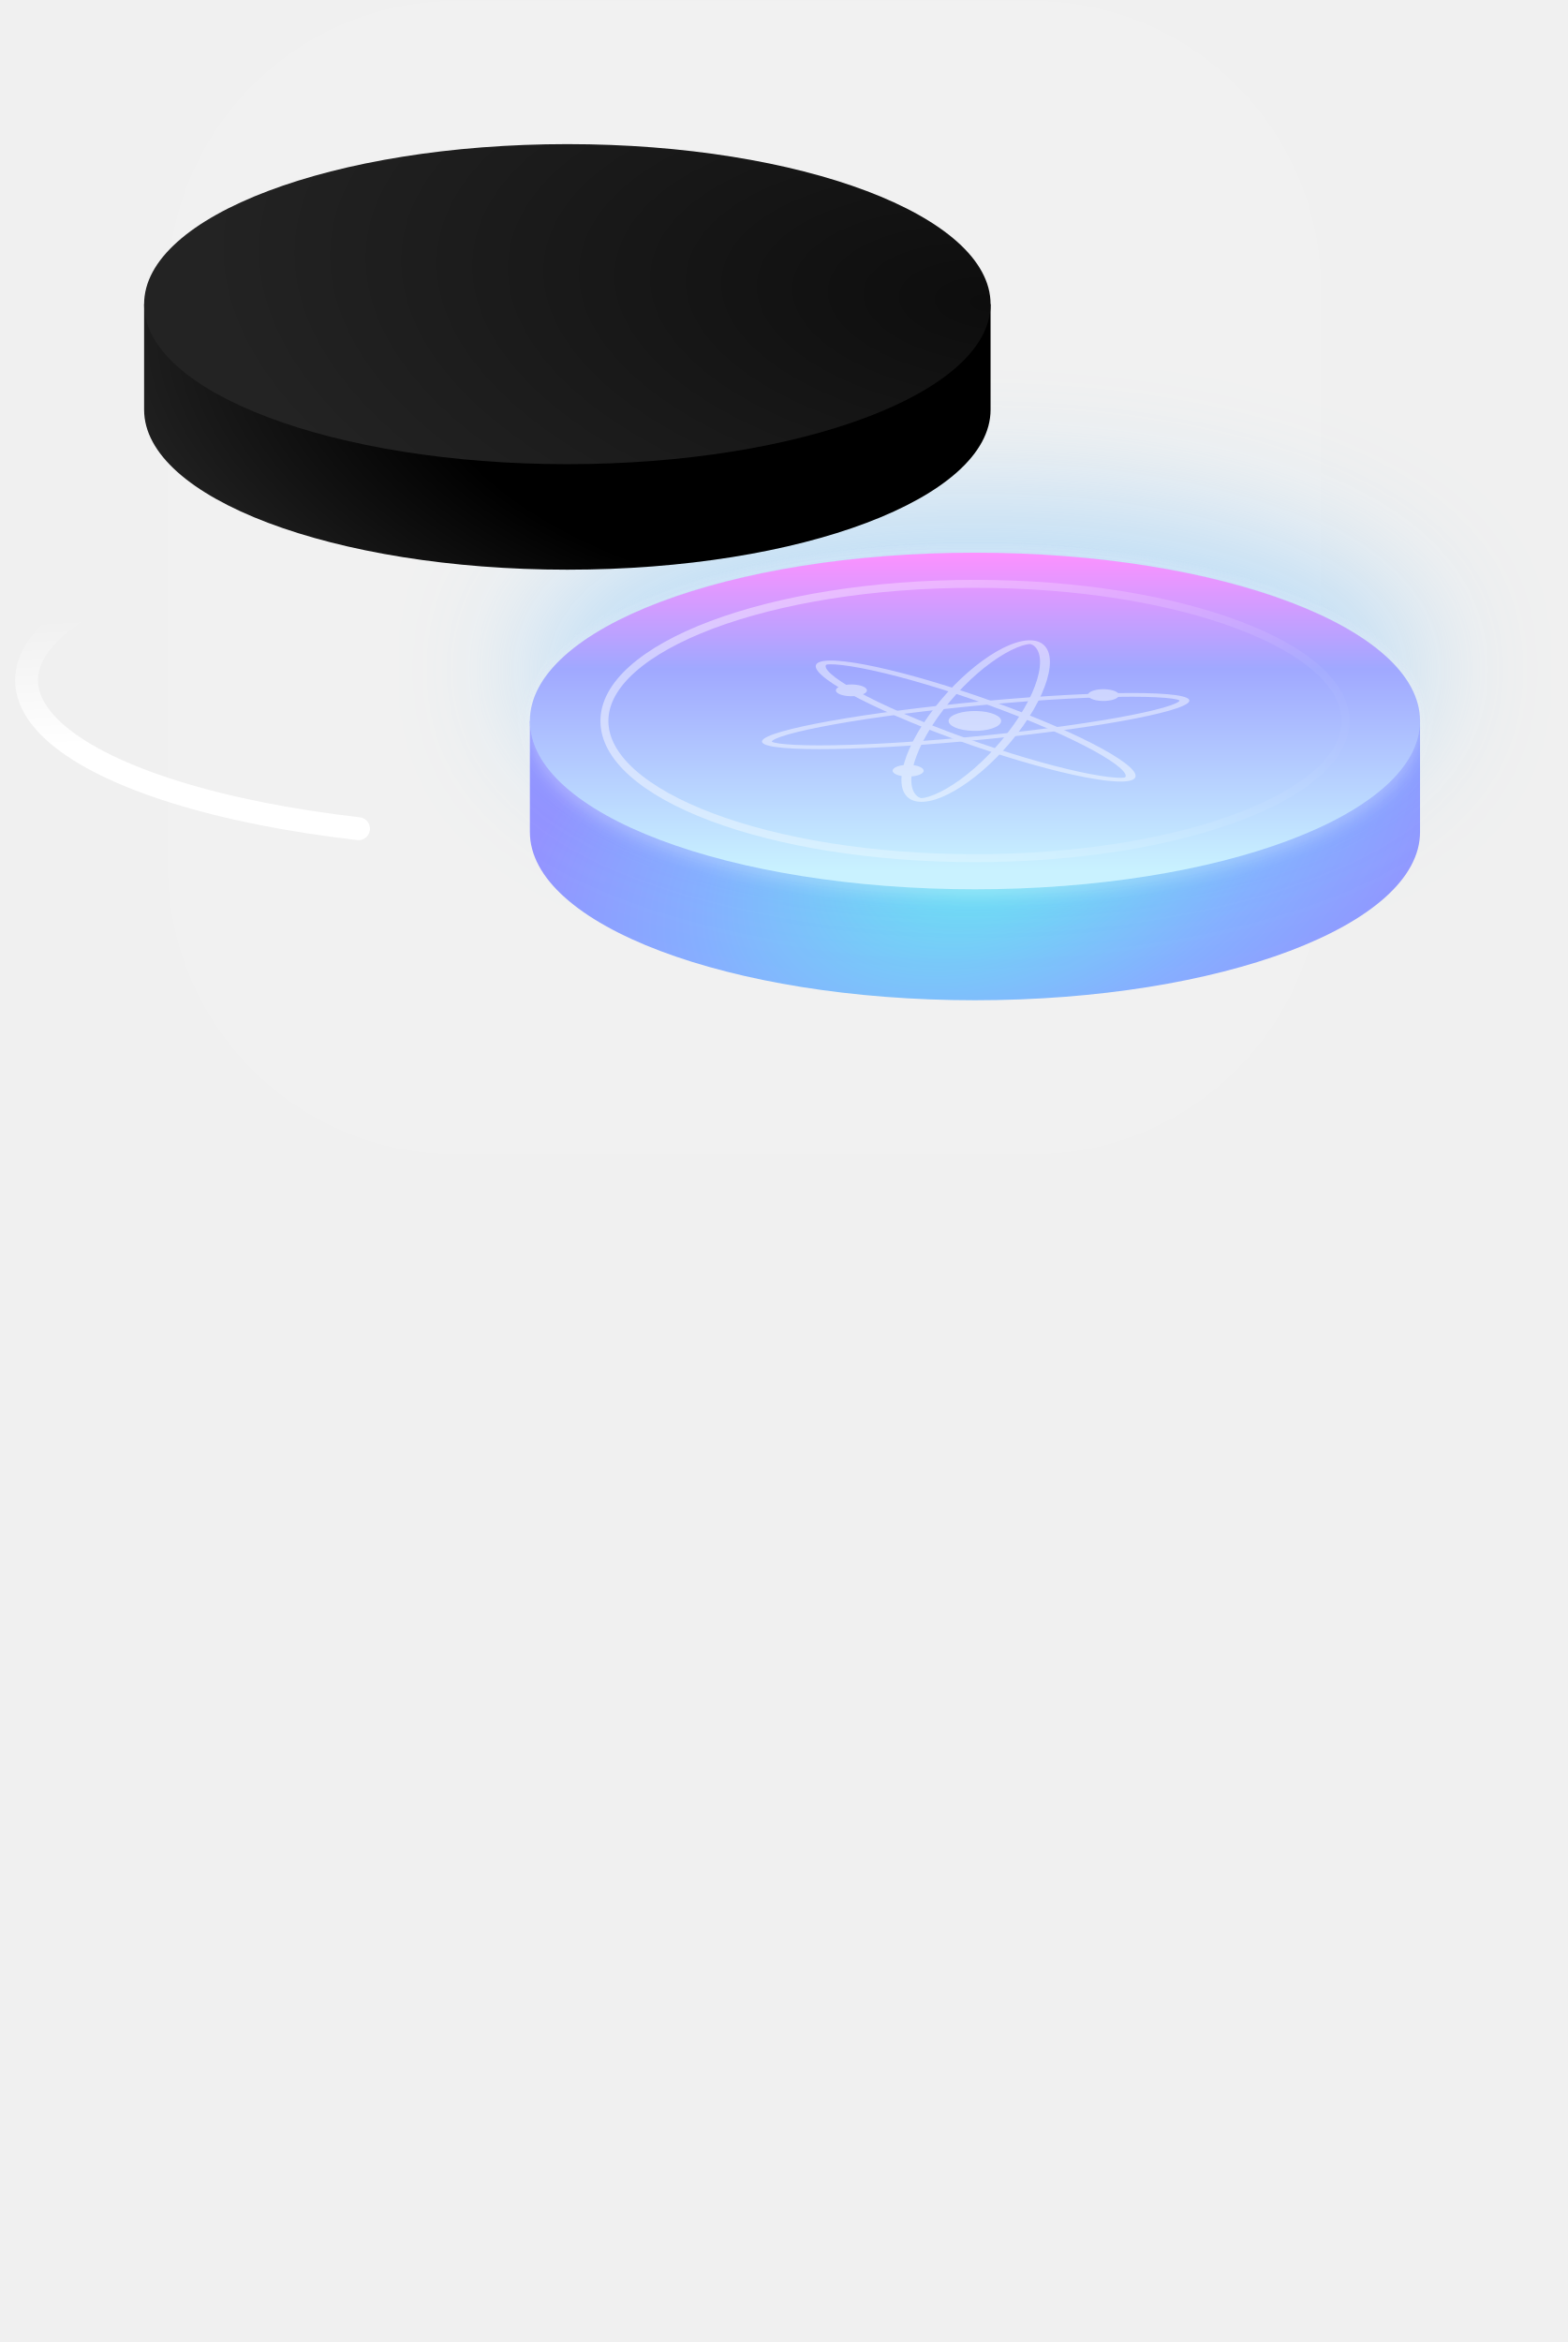
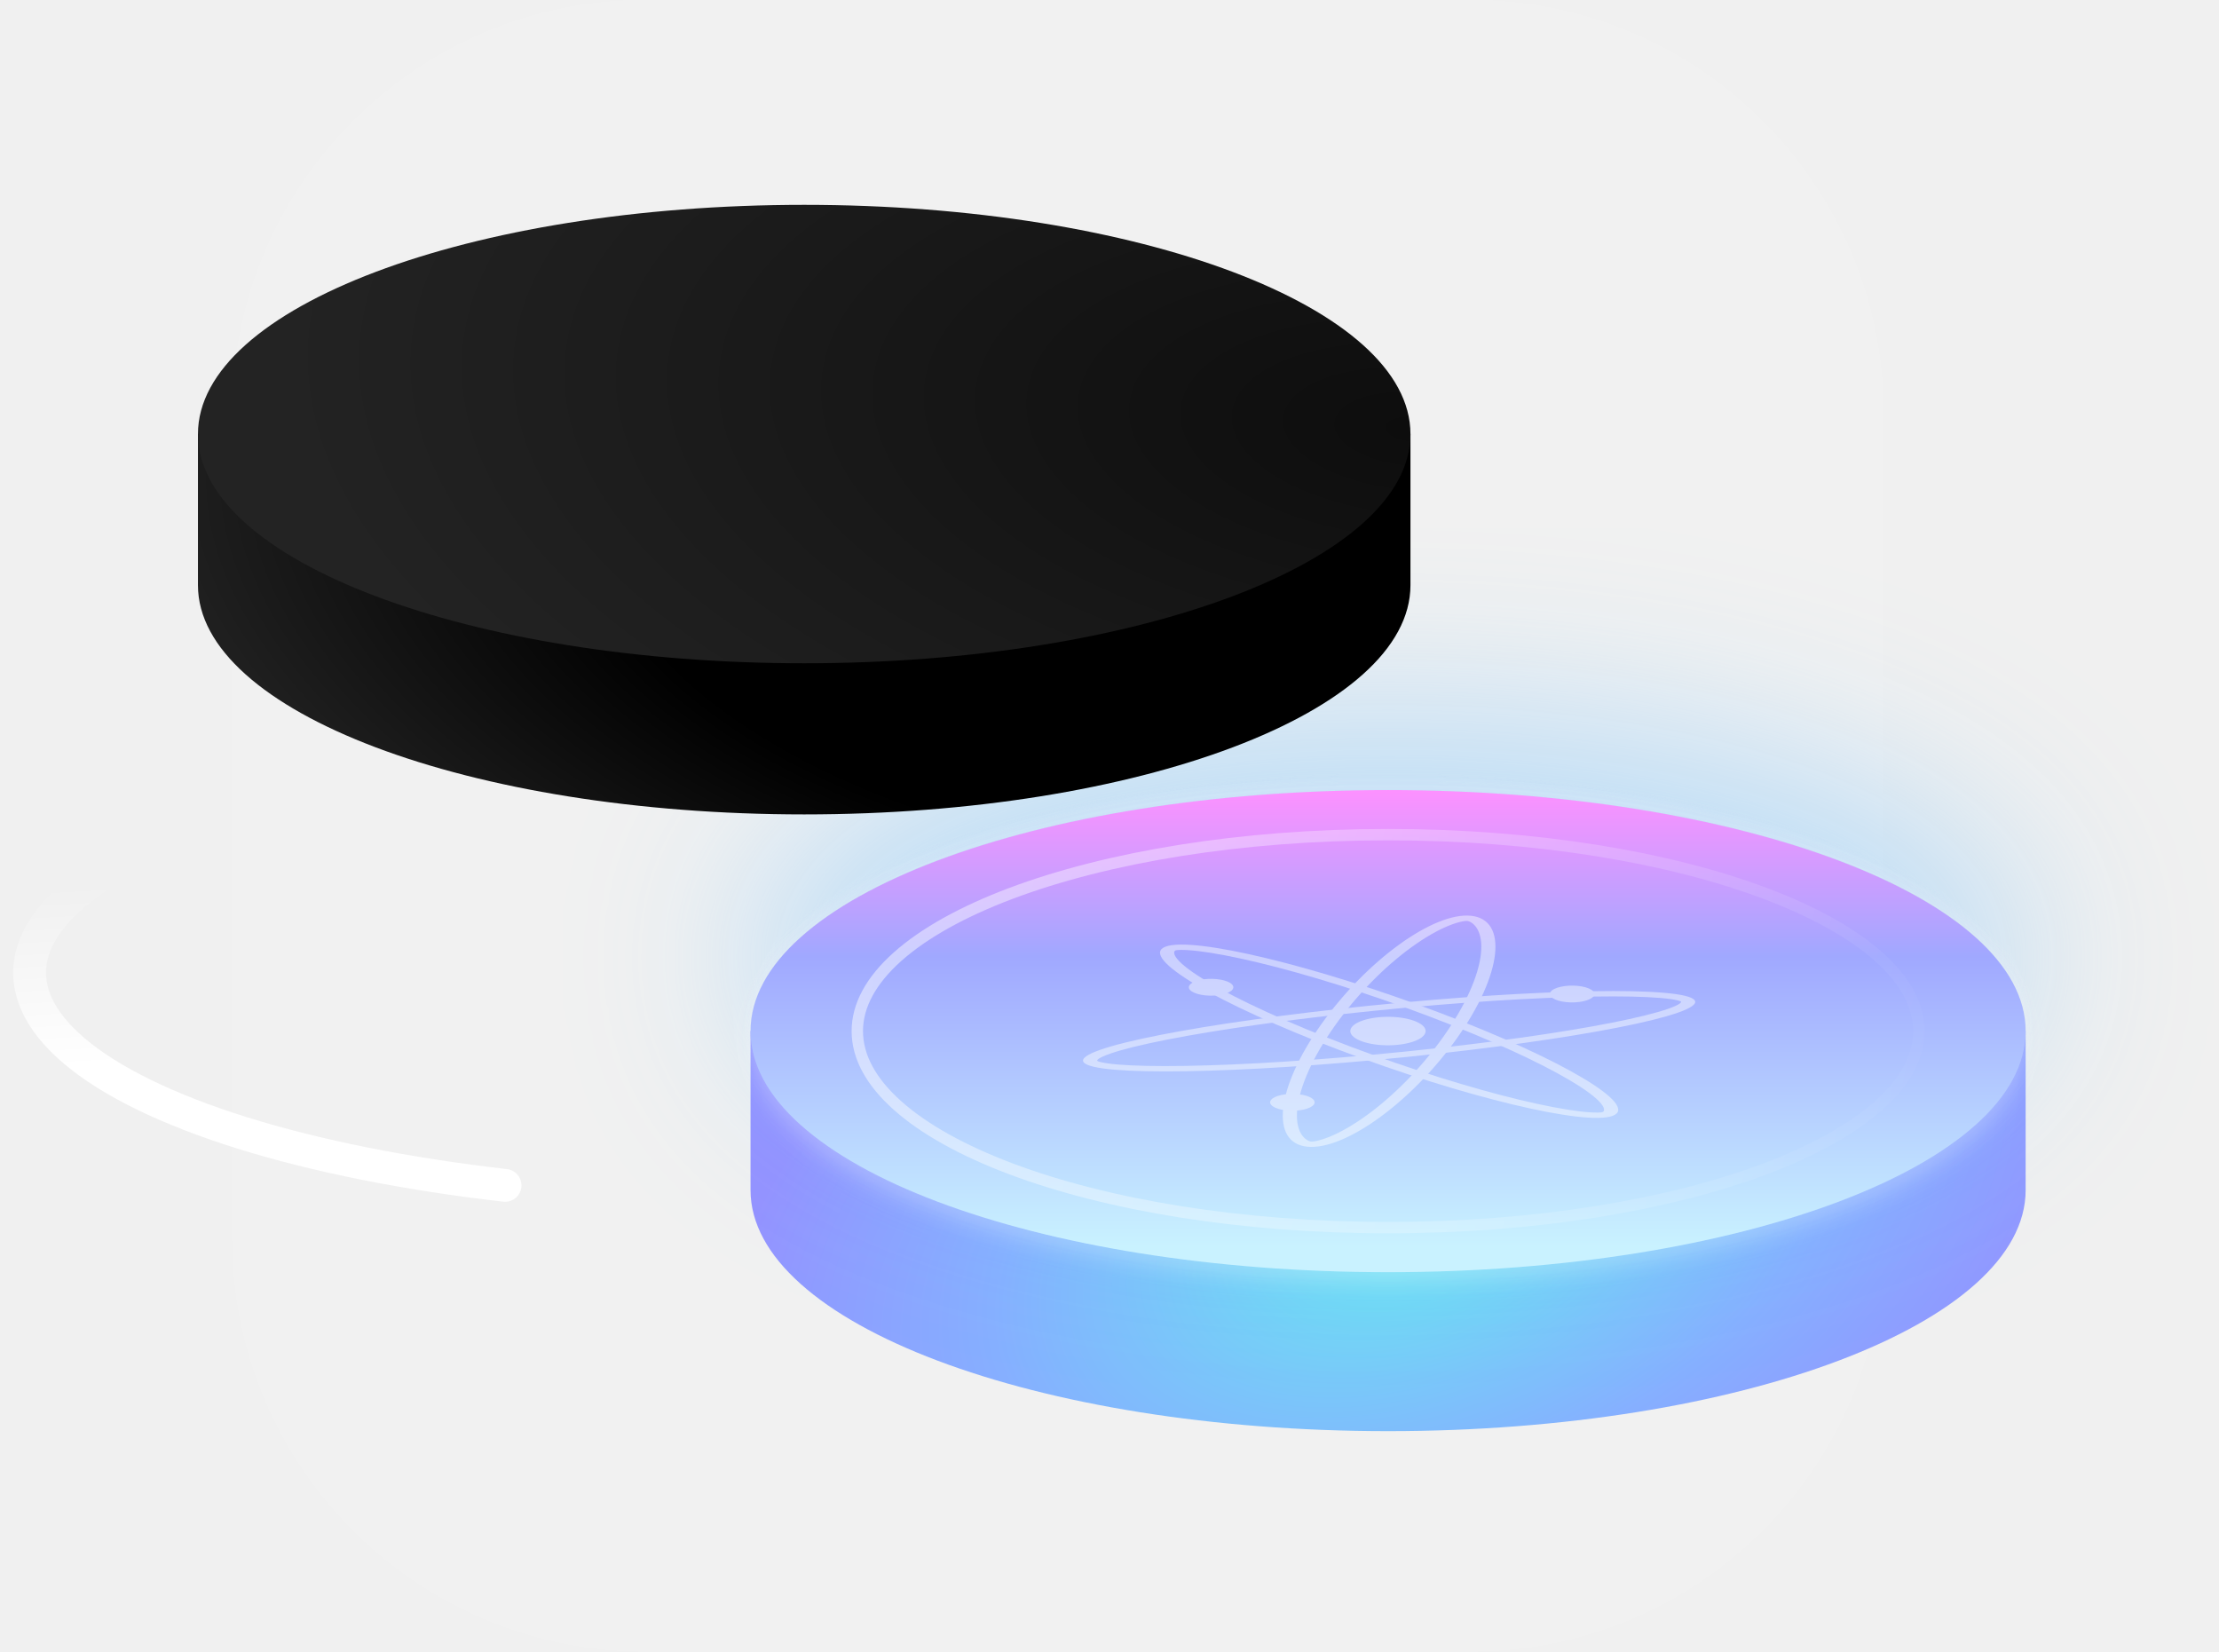
- <svg xmlns="http://www.w3.org/2000/svg" width="87" height="130" viewBox="0 0 87 130" fill="none">
-   <rect x="9.328" y="0.062" width="64" height="64" rx="16" fill="white" fill-opacity="0.1" />
-   <g clip-path="url(#clip0_708_224)">
-     <path d="M19.902 45.999C16.076 45.559 12.601 44.866 9.719 43.966C6.837 43.067 4.615 41.983 3.207 40.789C1.799 39.595 1.239 38.321 1.565 37.053C1.891 35.785 3.096 34.555 5.096 33.446" stroke="url(#paint0_linear_708_224)" stroke-width="1.271" stroke-linecap="round" stroke-linejoin="round" />
+ <svg xmlns="http://www.w3.org/2000/svg" width="86" height="64" viewBox="0 0 86 64" fill="none">
+   <rect x="9" width="64" height="64" rx="16" fill="white" fill-opacity="0.1" />
+   <g clip-path="url(#clip0_1025_392)">
+     <path d="M19.574 45.936C15.748 45.497 12.274 44.803 9.391 43.904C6.509 43.004 4.287 41.92 2.879 40.727C1.471 39.533 0.911 38.258 1.237 36.99C1.563 35.723 2.768 34.492 4.768 33.384" stroke="url(#paint0_linear_1025_392)" stroke-width="1.271" stroke-linecap="round" stroke-linejoin="round" />
  </g>
-   <g clip-path="url(#clip1_708_224)">
-     <path d="M54.125 55.522C67.772 55.522 78.834 51.34 78.834 46.181V40.021H29.416V46.181C29.416 51.34 40.478 55.522 54.125 55.522Z" fill="url(#paint1_radial_708_224)" />
-     <g filter="url(#filter0_ddd_708_224)">
-       <path d="M54.125 49.362C67.772 49.362 78.834 45.18 78.834 40.021C78.834 34.862 67.772 30.679 54.125 30.679C40.478 30.679 29.416 34.862 29.416 40.021C29.416 45.18 40.478 49.362 54.125 49.362Z" fill="url(#paint2_linear_708_224)" />
+   <g clip-path="url(#clip1_1025_392)">
+     <path d="M53.797 55.46C67.443 55.46 78.506 51.278 78.506 46.119V39.959H29.088V46.119C29.088 51.278 40.15 55.46 53.797 55.46Z" fill="url(#paint1_radial_1025_392)" />
+     <g filter="url(#filter0_ddd_1025_392)">
+       <path d="M53.797 49.3C67.443 49.3 78.506 45.117 78.506 39.958C78.506 34.799 67.443 30.617 53.797 30.617C40.15 30.617 29.088 34.799 29.088 39.958C29.088 45.117 40.15 49.3 53.797 49.3Z" fill="url(#paint2_linear_1025_392)" />
    </g>
-     <path opacity="0.5" d="M74.696 40.021C74.696 41.017 74.161 41.992 73.136 42.906C72.111 43.818 70.616 44.651 68.749 45.354C65.017 46.76 59.847 47.635 54.125 47.635C48.403 47.635 43.233 46.76 39.501 45.354C37.634 44.651 36.139 43.818 35.114 42.906C34.089 41.992 33.554 41.017 33.554 40.021C33.554 39.024 34.089 38.049 35.114 37.136C36.139 36.223 37.634 35.391 39.501 34.687C43.233 33.281 48.403 32.407 54.125 32.407C59.847 32.407 65.017 33.281 68.749 34.688C70.616 35.391 72.111 36.223 73.136 37.136C74.161 38.049 74.696 39.024 74.696 40.021V40.021Z" stroke="url(#paint3_linear_708_224)" stroke-width="0.441" />
+     <path opacity="0.5" d="M74.368 39.958C74.368 40.955 73.833 41.93 72.808 42.843C71.783 43.756 70.288 44.588 68.421 45.292C64.689 46.698 59.519 47.572 53.797 47.572C48.075 47.572 42.904 46.698 39.172 45.292C37.306 44.588 35.81 43.756 34.786 42.843C33.761 41.93 33.226 40.955 33.226 39.958C33.226 38.962 33.761 37.986 34.786 37.073C35.81 36.16 37.306 35.328 39.172 34.624C42.904 33.218 48.075 32.344 53.797 32.344C59.519 32.344 64.689 33.218 68.421 34.625C70.288 35.328 71.783 36.16 72.808 37.073C73.833 37.987 74.368 38.962 74.368 39.958V39.958Z" stroke="url(#paint3_linear_1025_392)" stroke-width="0.441" />
    <g style="mix-blend-mode:soft-light">
-       <path fill-rule="evenodd" clip-rule="evenodd" d="M57.34 35.806C57.259 35.758 57.204 35.752 57.195 35.751C57.186 35.75 57.13 35.745 56.996 35.771C56.858 35.798 56.68 35.851 56.465 35.939C56.038 36.114 55.548 36.395 55.032 36.768C54.006 37.513 52.931 38.587 52.062 39.812C51.194 41.038 50.705 42.171 50.609 43.009C50.561 43.431 50.614 43.766 50.753 43.999C50.823 44.115 50.907 44.194 50.99 44.244C51.071 44.292 51.126 44.299 51.136 44.3C51.145 44.3 51.201 44.306 51.335 44.279C51.472 44.252 51.651 44.199 51.865 44.111C52.293 43.936 52.782 43.656 53.298 43.282C54.325 42.537 55.399 41.464 56.268 40.238C57.136 39.013 57.626 37.88 57.721 37.041C57.769 36.619 57.716 36.284 57.577 36.052C57.508 35.935 57.423 35.856 57.34 35.806ZM56.797 40.292C58.548 37.821 58.79 35.698 57.337 35.55C55.883 35.403 53.285 37.287 51.533 39.759C49.782 42.23 49.54 44.352 50.994 44.5C52.447 44.647 55.045 42.763 56.797 40.292Z" fill="white" />
-       <path fill-rule="evenodd" clip-rule="evenodd" d="M65.424 38.955C65.494 38.905 65.481 38.884 65.478 38.88C65.476 38.877 65.459 38.856 65.331 38.825C65.2 38.794 64.99 38.762 64.681 38.736C64.066 38.683 63.178 38.663 62.063 38.681C59.843 38.717 56.845 38.903 53.601 39.231C50.358 39.559 47.516 39.965 45.545 40.353C44.556 40.548 43.814 40.733 43.35 40.894C43.118 40.975 42.979 41.043 42.907 41.094C42.837 41.145 42.849 41.166 42.852 41.169C42.854 41.173 42.871 41.194 42.999 41.224C43.13 41.256 43.341 41.288 43.649 41.314C44.264 41.367 45.152 41.387 46.267 41.368C48.487 41.332 51.486 41.148 54.729 40.819C57.972 40.491 60.814 40.085 62.785 39.697C63.774 39.502 64.516 39.318 64.98 39.156C65.212 39.075 65.352 39.007 65.424 38.955ZM54.871 41.019C61.411 40.358 66.397 39.376 66.007 38.827C65.617 38.278 60 38.369 53.459 39.031C46.919 39.693 41.933 40.674 42.323 41.223C42.713 41.773 48.331 41.681 54.871 41.019Z" fill="white" />
-       <path fill-rule="evenodd" clip-rule="evenodd" d="M62.245 43.176C62.395 43.174 62.437 43.159 62.444 43.157C62.45 43.154 62.489 43.138 62.496 43.081C62.502 43.023 62.47 42.938 62.376 42.823C62.189 42.596 61.791 42.295 61.192 41.939C59.999 41.23 58.076 40.341 55.703 39.443C53.329 38.545 50.978 37.818 49.104 37.367C48.163 37.141 47.369 36.99 46.767 36.919C46.465 36.883 46.24 36.871 46.086 36.874C45.935 36.876 45.893 36.891 45.886 36.894C45.88 36.896 45.841 36.912 45.834 36.969C45.828 37.028 45.86 37.112 45.954 37.227C46.141 37.454 46.539 37.755 47.138 38.111C48.331 38.82 50.254 39.709 52.627 40.607C55.001 41.505 57.352 42.232 59.226 42.683C60.167 42.91 60.962 43.06 61.564 43.131C61.865 43.167 62.09 43.179 62.245 43.176ZM52.24 40.753C57.026 42.564 61.768 43.705 62.831 43.303C63.894 42.901 60.876 41.107 56.09 39.297C51.304 37.486 46.562 36.345 45.499 36.747C44.436 37.149 47.454 38.943 52.24 40.753Z" fill="white" />
-       <path fill-rule="evenodd" clip-rule="evenodd" d="M47.488 38.006C47.948 38.052 48.221 38.231 48.098 38.405C47.974 38.579 47.502 38.682 47.042 38.635C46.583 38.589 46.31 38.41 46.433 38.236C46.556 38.062 47.029 37.959 47.488 38.006ZM61.48 38.268C61.94 38.314 62.213 38.493 62.09 38.667C61.967 38.841 61.494 38.944 61.034 38.897C60.574 38.851 60.301 38.672 60.425 38.498C60.548 38.324 61.02 38.221 61.48 38.268ZM50.638 42.465C51.098 42.512 51.371 42.69 51.248 42.864C51.125 43.038 50.652 43.141 50.192 43.094C49.732 43.048 49.459 42.869 49.583 42.696C49.706 42.522 50.178 42.419 50.638 42.465ZM54.498 39.485C55.277 39.564 55.739 39.867 55.53 40.161C55.322 40.455 54.521 40.63 53.743 40.551C52.964 40.472 52.502 40.17 52.711 39.875C52.919 39.581 53.719 39.406 54.498 39.485Z" fill="white" />
+       <path fill-rule="evenodd" clip-rule="evenodd" d="M57.012 35.743C56.931 35.695 56.876 35.689 56.867 35.688C56.858 35.687 56.801 35.682 56.667 35.709C56.53 35.736 56.352 35.789 56.137 35.876C55.709 36.051 55.22 36.332 54.704 36.706C53.678 37.45 52.603 38.524 51.734 39.749C50.866 40.975 50.376 42.108 50.281 42.947C50.233 43.368 50.286 43.704 50.425 43.936C50.495 44.053 50.579 44.132 50.662 44.181C50.743 44.23 50.798 44.236 50.807 44.237C50.817 44.238 50.873 44.243 51.007 44.217C51.144 44.189 51.323 44.136 51.537 44.049C51.965 43.874 52.454 43.593 52.97 43.219C53.996 42.475 55.071 41.401 55.94 40.175C56.808 38.95 57.298 37.817 57.393 36.978C57.441 36.557 57.388 36.222 57.249 35.989C57.18 35.873 57.095 35.793 57.012 35.743ZM56.469 40.229C58.22 37.758 58.462 35.635 57.008 35.488C55.555 35.341 52.957 37.225 51.205 39.696C49.454 42.167 49.212 44.29 50.666 44.437C52.119 44.584 54.717 42.7 56.469 40.229Z" fill="white" />
+       <path fill-rule="evenodd" clip-rule="evenodd" d="M65.095 38.893C65.165 38.842 65.153 38.821 65.15 38.818C65.148 38.814 65.131 38.794 65.003 38.763C64.872 38.732 64.662 38.7 64.353 38.673C63.738 38.621 62.85 38.601 61.735 38.619C59.515 38.655 56.516 38.84 53.273 39.168C50.03 39.496 47.188 39.902 45.217 40.29C44.228 40.485 43.486 40.67 43.022 40.832C42.79 40.913 42.65 40.98 42.578 41.032C42.508 41.083 42.521 41.104 42.524 41.107C42.526 41.111 42.543 41.131 42.671 41.162C42.802 41.193 43.013 41.225 43.321 41.252C43.936 41.304 44.824 41.324 45.939 41.306C48.159 41.27 51.157 41.085 54.401 40.757C57.644 40.429 60.486 40.023 62.457 39.635C63.446 39.44 64.188 39.255 64.652 39.093C64.884 39.012 65.023 38.945 65.095 38.893ZM54.543 40.957C61.083 40.295 66.069 39.313 65.679 38.764C65.289 38.215 59.672 38.306 53.131 38.968C46.591 39.63 41.605 40.611 41.995 41.161C42.385 41.71 48.002 41.619 54.543 40.957Z" fill="white" />
+       <path fill-rule="evenodd" clip-rule="evenodd" d="M61.916 43.114C62.067 43.111 62.109 43.097 62.115 43.094C62.122 43.092 62.161 43.076 62.167 43.019C62.174 42.96 62.142 42.875 62.048 42.761C61.861 42.533 61.463 42.233 60.864 41.877C59.671 41.168 57.748 40.279 55.375 39.381C53.001 38.483 50.65 37.755 48.776 37.304C47.835 37.078 47.041 36.927 46.438 36.856C46.137 36.821 45.912 36.809 45.757 36.811C45.607 36.813 45.565 36.828 45.558 36.831C45.552 36.833 45.513 36.849 45.506 36.906C45.5 36.965 45.532 37.05 45.626 37.164C45.813 37.392 46.211 37.693 46.81 38.048C48.003 38.757 49.926 39.647 52.299 40.544C54.673 41.442 57.024 42.17 58.898 42.621C59.839 42.847 60.633 42.998 61.235 43.069C61.537 43.104 61.762 43.116 61.916 43.114ZM51.912 40.691C56.698 42.501 61.44 43.643 62.503 43.24C63.566 42.838 60.548 41.045 55.762 39.234C50.976 37.424 46.234 36.282 45.171 36.685C44.108 37.087 47.126 38.88 51.912 40.691Z" fill="white" />
+       <path fill-rule="evenodd" clip-rule="evenodd" d="M47.16 37.943C47.62 37.99 47.893 38.168 47.77 38.342C47.646 38.516 47.174 38.619 46.714 38.573C46.254 38.526 45.982 38.348 46.105 38.174C46.228 38 46.701 37.897 47.16 37.943ZM61.152 38.205C61.612 38.252 61.885 38.43 61.761 38.605C61.638 38.778 61.166 38.881 60.706 38.835C60.246 38.788 59.973 38.61 60.096 38.435C60.219 38.262 60.692 38.159 61.152 38.205ZM50.31 42.403C50.77 42.449 51.043 42.628 50.92 42.802C50.797 42.975 50.324 43.079 49.864 43.032C49.404 42.985 49.131 42.807 49.254 42.633C49.377 42.459 49.85 42.356 50.31 42.403ZM54.17 39.422C54.949 39.502 55.411 39.804 55.202 40.098C54.993 40.393 54.193 40.567 53.414 40.489C52.636 40.41 52.174 40.107 52.382 39.813C52.591 39.519 53.391 39.344 54.17 39.422Z" fill="white" />
    </g>
  </g>
-   <path fill-rule="evenodd" clip-rule="evenodd" d="M31.496 31.622C44.472 31.622 54.992 27.646 54.992 22.74V16.882H49.159C44.853 15.028 38.536 13.857 31.496 13.857C24.456 13.857 18.139 15.028 13.832 16.882H8L8 22.74C8 27.646 18.52 31.622 31.496 31.622Z" fill="url(#paint4_radial_708_224)" />
-   <path d="M31.496 25.765C44.472 25.765 54.992 21.788 54.992 16.883C54.992 11.977 44.472 8 31.496 8C18.52 8 8 11.977 8 16.883C8 21.788 18.52 25.765 31.496 25.765Z" fill="url(#paint5_radial_708_224)" />
+   <path fill-rule="evenodd" clip-rule="evenodd" d="M31.168 31.56C44.144 31.56 54.664 27.583 54.664 22.677V16.82H48.831C44.525 14.966 38.208 13.795 31.168 13.795C24.128 13.795 17.811 14.966 13.504 16.82H7.672L7.672 22.677C7.672 27.583 18.191 31.56 31.168 31.56Z" fill="url(#paint4_radial_1025_392)" />
+   <path d="M31.168 25.703C44.144 25.703 54.664 21.726 54.664 16.82C54.664 11.914 44.144 7.938 31.168 7.938C18.191 7.938 7.672 11.914 7.672 16.82C7.672 21.726 18.191 25.703 31.168 25.703Z" fill="url(#paint5_radial_1025_392)" />
  <defs>
-     <filter id="filter0_ddd_708_224" x="22.136" y="20.531" width="63.979" height="33.244" filterUnits="userSpaceOnUse" color-interpolation-filters="sRGB">
+     <filter id="filter0_ddd_1025_392" x="21.807" y="20.469" width="63.979" height="33.244" filterUnits="userSpaceOnUse" color-interpolation-filters="sRGB">
      <feFlood flood-opacity="0" result="BackgroundImageFix" />
      <feColorMatrix in="SourceAlpha" type="matrix" values="0 0 0 0 0 0 0 0 0 0 0 0 0 0 0 0 0 0 127 0" result="hardAlpha" />
      <feOffset dy="-2.868" />
      <feGaussianBlur stdDeviation="3.64" />
      <feColorMatrix type="matrix" values="0 0 0 0 0.404 0 0 0 0 0.741 0 0 0 0 1 0 0 0 0.4 0" />
-       <feBlend mode="normal" in2="BackgroundImageFix" result="effect1_dropShadow_708_224" />
+       <feBlend mode="normal" in2="BackgroundImageFix" result="effect1_dropShadow_1025_392" />
      <feColorMatrix in="SourceAlpha" type="matrix" values="0 0 0 0 0 0 0 0 0 0 0 0 0 0 0 0 0 0 127 0" result="hardAlpha" />
      <feOffset dy="0.41" />
      <feGaussianBlur stdDeviation="0.41" />
      <feColorMatrix type="matrix" values="0 0 0 0 1 0 0 0 0 1 0 0 0 0 1 0 0 0 0.25 0" />
-       <feBlend mode="normal" in2="effect1_dropShadow_708_224" result="effect2_dropShadow_708_224" />
+       <feBlend mode="normal" in2="effect1_dropShadow_1025_392" result="effect2_dropShadow_1025_392" />
      <feColorMatrix in="SourceAlpha" type="matrix" values="0 0 0 0 0 0 0 0 0 0 0 0 0 0 0 0 0 0 127 0" result="hardAlpha" />
      <feOffset dy="-0.41" />
      <feGaussianBlur stdDeviation="0.149" />
      <feComposite in2="hardAlpha" operator="out" />
      <feColorMatrix type="matrix" values="0 0 0 0 0.925 0 0 0 0 0.937 0 0 0 0 1 0 0 0 0.12 0" />
-       <feBlend mode="normal" in2="effect2_dropShadow_708_224" result="effect3_dropShadow_708_224" />
-       <feBlend mode="normal" in="SourceGraphic" in2="effect3_dropShadow_708_224" result="shape" />
+       <feBlend mode="normal" in2="effect2_dropShadow_1025_392" result="effect3_dropShadow_1025_392" />
+       <feBlend mode="normal" in="SourceGraphic" in2="effect3_dropShadow_1025_392" result="shape" />
    </filter>
-     <linearGradient id="paint0_linear_708_224" x1="9.732" y1="31.228" x2="10.366" y2="42.084" gradientUnits="userSpaceOnUse">
+     <linearGradient id="paint0_linear_1025_392" x1="9.404" y1="31.166" x2="10.038" y2="42.021" gradientUnits="userSpaceOnUse">
      <stop offset="0.255" stop-color="white" stop-opacity="0" />
      <stop offset="0.901" stop-color="white" />
    </linearGradient>
-     <radialGradient id="paint1_radial_708_224" cx="0" cy="0" r="1" gradientUnits="userSpaceOnUse" gradientTransform="translate(55.1957 47.3287) rotate(70.2405) scale(16.9196 28.254)">
+     <radialGradient id="paint1_radial_1025_392" cx="0" cy="0" r="1" gradientUnits="userSpaceOnUse" gradientTransform="translate(54.8674 47.2662) rotate(70.2405) scale(16.9196 28.254)">
      <stop stop-color="#68E9F1" />
      <stop offset="0.604" stop-color="#86AFFF" />
      <stop offset="1" stop-color="#9492FF" />
    </radialGradient>
-     <linearGradient id="paint2_linear_708_224" x1="54.125" y1="30.68" x2="54.125" y2="49.362" gradientUnits="userSpaceOnUse">
+     <linearGradient id="paint2_linear_1025_392" x1="53.797" y1="30.617" x2="53.797" y2="49.3" gradientUnits="userSpaceOnUse">
      <stop stop-color="#FD91FF" />
      <stop offset="0.344" stop-color="#A0A8FF" />
      <stop offset="0.947" stop-color="#C9F2FF" />
    </linearGradient>
-     <linearGradient id="paint3_linear_708_224" x1="33.333" y1="32.186" x2="76.236" y2="42.205" gradientUnits="userSpaceOnUse">
+     <linearGradient id="paint3_linear_1025_392" x1="33.005" y1="32.123" x2="75.908" y2="42.142" gradientUnits="userSpaceOnUse">
      <stop stop-color="white" />
      <stop offset="1" stop-color="white" stop-opacity="0" />
    </linearGradient>
-     <radialGradient id="paint4_radial_708_224" cx="0" cy="0" r="1" gradientUnits="userSpaceOnUse" gradientTransform="translate(44.1879 23.5099) rotate(-170.032) scale(43.026 20.4191)">
+     <radialGradient id="paint4_radial_1025_392" cx="0" cy="0" r="1" gradientUnits="userSpaceOnUse" gradientTransform="translate(43.8598 23.4474) rotate(-170.032) scale(43.026 20.4191)">
      <stop />
      <stop offset="0.474" />
      <stop offset="0.88" stop-color="#1F1F1F" />
    </radialGradient>
-     <radialGradient id="paint5_radial_708_224" cx="0" cy="0" r="1" gradientUnits="userSpaceOnUse" gradientTransform="translate(54.9918 16.797) rotate(-174.806) scale(50.9773 24.1926)">
+     <radialGradient id="paint5_radial_1025_392" cx="0" cy="0" r="1" gradientUnits="userSpaceOnUse" gradientTransform="translate(54.6637 16.7345) rotate(-174.806) scale(50.9773 24.1926)">
      <stop stop-color="#0D0D0D" />
      <stop offset="0.86" stop-color="#232323" />
    </radialGradient>
-     <clipPath id="clip0_708_224">
-       <rect width="20.469" height="16.969" fill="white" transform="translate(0.375 31.4219)" />
+     <clipPath id="clip0_1025_392">
+       <rect width="20.469" height="16.969" fill="white" transform="translate(0.046875 31.3594)" />
    </clipPath>
-     <clipPath id="clip1_708_224">
-       <rect width="63.979" height="35.078" fill="white" transform="translate(22.1355 20.5312)" />
+     <clipPath id="clip1_1025_392">
+       <rect width="63.979" height="35.078" fill="white" transform="translate(21.8074 20.4688)" />
    </clipPath>
  </defs>
</svg>
